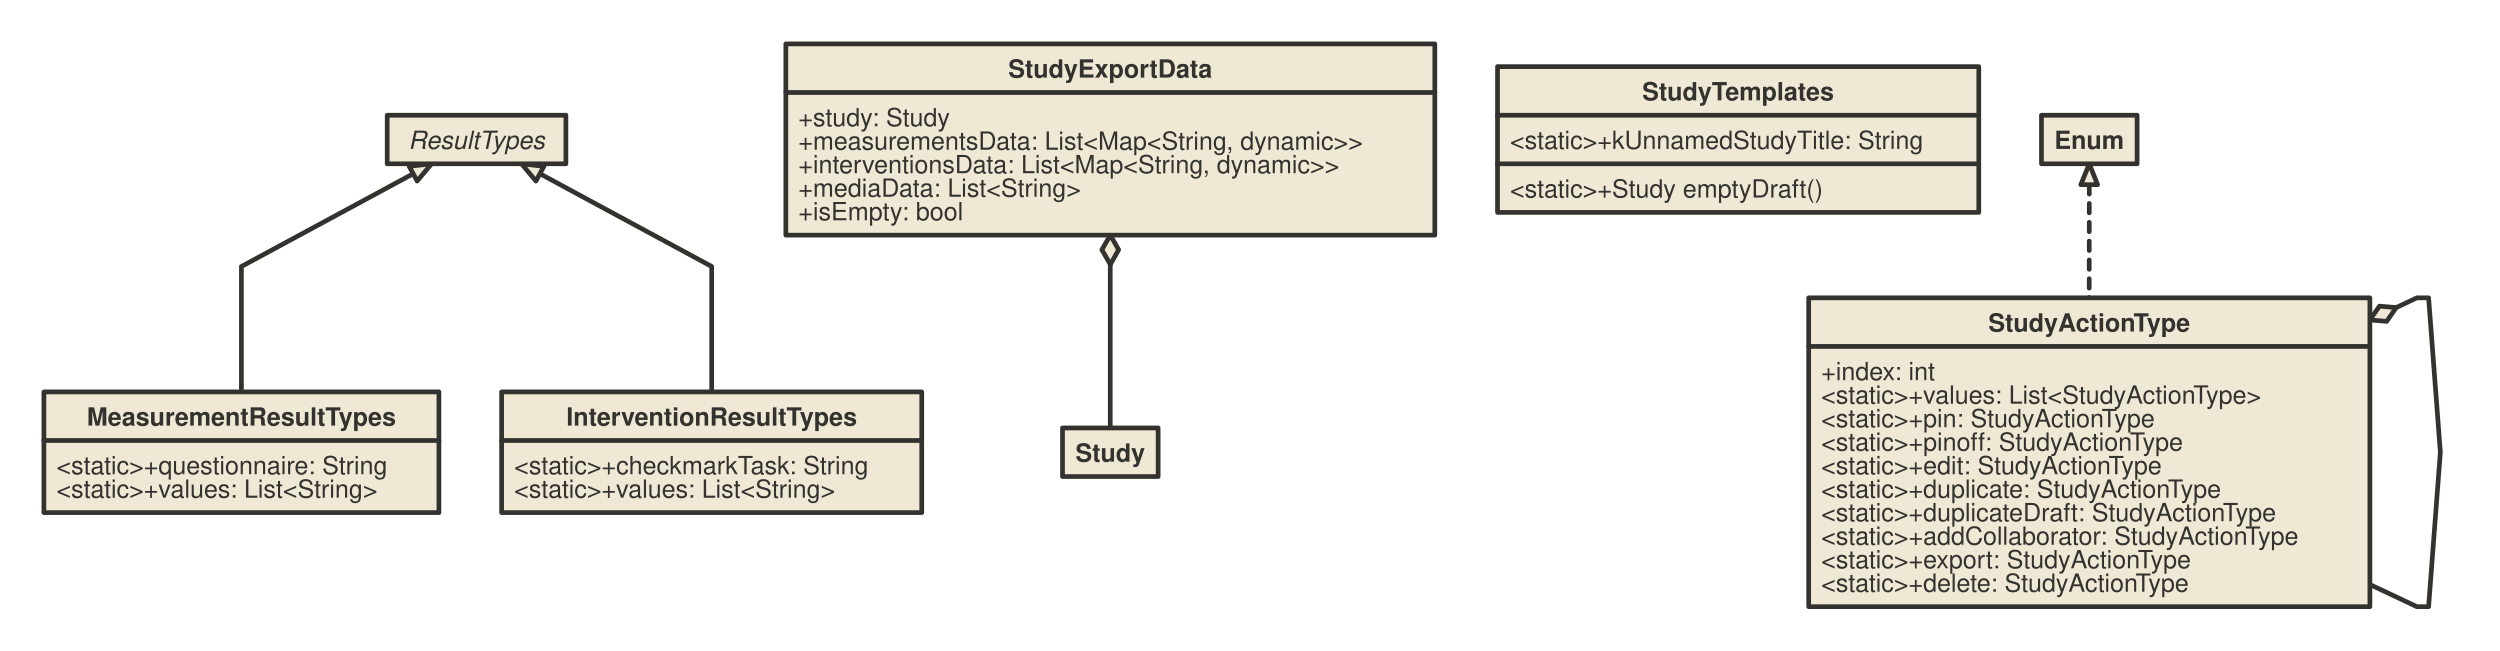
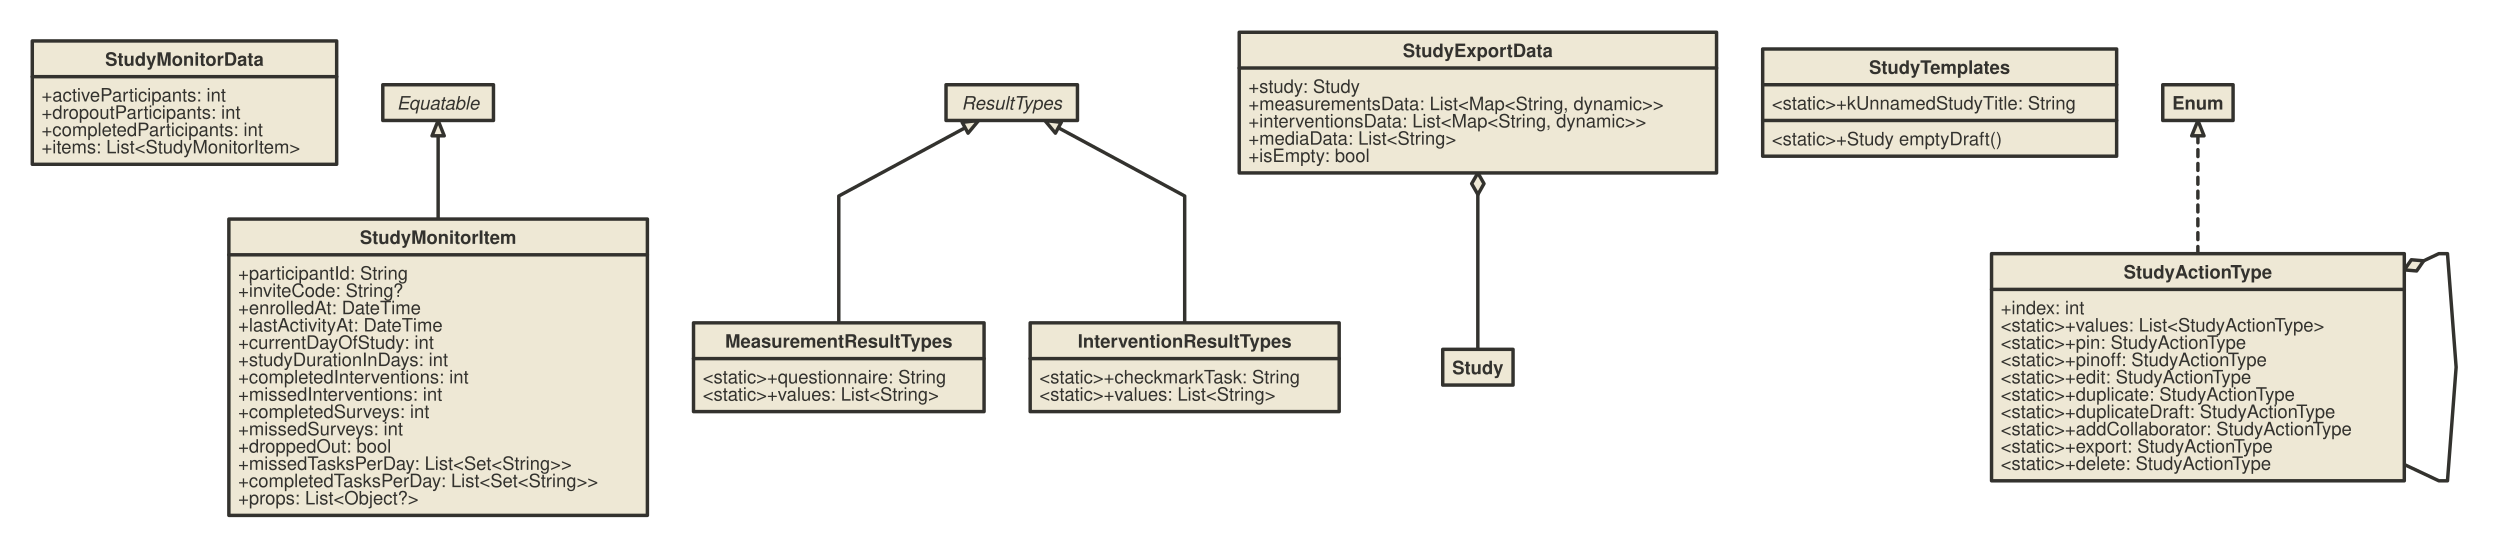
- <svg xmlns="http://www.w3.org/2000/svg" version="1.1" baseProfile="full" width="1594.8" height="415.0" viewbox="0 0 1594.75 415">
+ <svg xmlns="http://www.w3.org/2000/svg" version="1.1" baseProfile="full" width="2168.3" height="475.0" viewbox="0 0 2168.25 475">
  <g stroke-width="1.0" text-align="left" font="12pt Helvetica, Arial, sans-serif" font-size="12pt" font-family="Helvetica" font-weight="bold" font-style="normal">
    <g font-family="Helvetica" font-size="12pt" font-weight="bold" font-style="normal" stroke-width="3.0" stroke-linejoin="round" stroke-linecap="round" stroke="#33322E">
      <g stroke="transparent" fill="transparent">
-         <rect x="0.0" y="0.0" height="415.0" width="1594.8" stroke="none" />
+         <rect x="0.0" y="0.0" height="475.0" width="2168.3" stroke="none" />
      </g>
      <g transform="translate(8, 8)" fill="#33322E">
        <g transform="translate(20, 20)" fill="#eee8d5" font-family="Helvetica" font-size="12pt" font-weight="normal" font-style="normal">
-           <path d="M235.6 82.8 L126 142 L126 222 L126.0 222.0 " fill="none" />
-           <path d="M238.1 87.5 L235.6 82.8 L233.0 78.1 L247.3 76.5 Z" />
-           <path d="M316.4 82.8 L426 142 L426 222 L426.0 222.0 " fill="none" />
-           <path d="M319.0 78.1 L316.4 82.8 L313.9 87.5 L304.7 76.5 Z" />
-           <path d="M680.3 140.7 L680.25 142 L680.25 245 L680.3 245.0 " fill="none" />
+           <path d="M352.0 89.8 L352 142 L352 162 L352.0 162.0 " fill="none" />
+           <path d="M357.3 89.8 L352.0 89.8 L346.7 89.8 L352.0 76.5 Z" />
+           <path d="M809.1 82.8 L699.5 142 L699.5 252 L699.5 252.0 " fill="none" />
+           <path d="M811.6 87.5 L809.1 82.8 L806.5 78.1 L820.8 76.5 Z" />
+           <path d="M889.9 82.8 L999.5 142 L999.5 252 L999.5 252.0 " fill="none" />
+           <path d="M892.5 78.1 L889.9 82.8 L887.4 87.5 L878.2 76.5 Z" />
+           <path d="M1253.8 140.7 L1253.75 142 L1253.75 275 L1253.8 275.0 " fill="none" />
          <g fill="#eee8d5">
-             <path d="M685.6 131.3 L680.3 140.7 L674.9 131.3 L680.3 122.0 Z" />
-           </g>
-           <path d="M1500.6 168.2 L1513.75 162 L1521.25 162 L1521.25 162 L1528.75 260.5 L1528.75 260.5 L1521.25 359 L1521.25 359 L1513.75 359 L1513.75 359 L1483.75 344.861 L1483.8 344.9 " fill="none" />
+             <path d="M1259.1 131.3 L1253.8 140.7 L1248.4 131.3 L1253.8 122.0 Z" />
+           </g>
+           <path d="M2074.1 198.2 L2087.25 192 L2094.75 192 L2094.75 192 L2102.25 290.5 L2102.25 290.5 L2094.75 389 L2094.75 389 L2087.25 389 L2087.25 389 L2057.25 374.861 L2057.3 374.9 " fill="none" />
          <g fill="#eee8d5">
-             <path d="M1489.9 167.3 L1500.6 168.2 L1494.5 177.0 L1483.8 176.1 Z" />
+             <path d="M2063.4 197.3 L2074.1 198.2 L2068.0 207.0 L2057.3 206.1 Z" />
          </g>
          <g stroke-dasharray="6 6">
-             <path d="M1304.8 89.8 L1304.75 142 L1304.75 162 L1304.8 162.0 " fill="none" />
-           </g>
-           <path d="M1310.1 89.8 L1304.8 89.8 L1299.4 89.8 L1304.8 76.5 Z" />
+             <path d="M1878.3 89.8 L1878.25 142 L1878.25 192 L1878.3 192.0 " fill="none" />
+           </g>
+           <path d="M1883.6 89.8 L1878.3 89.8 L1872.9 89.8 L1878.3 76.5 Z" />
+           <g data-name="StudyMonitorData">
+             <g fill="#eee8d5" stroke="#33322E" data-name="StudyMonitorData">
+               <rect x="0.0" y="7.5" height="107.0" width="264.0" data-name="StudyMonitorData" />
+               <path d="M0.0 38.5 L264.0 38.5" fill="none" data-name="StudyMonitorData" />
+             </g>
+             <g transform="translate(0, 7.5)" font-family="Helvetica" font-size="12pt" font-weight="bold" font-style="normal" data-name="StudyMonitorData">
+               <g transform="translate(8, 8)" fill="#33322E" text-align="center" data-name="StudyMonitorData">
+                 <text x="124.0" y="13.5" stroke="none" text-anchor="middle" data-name="StudyMonitorData">StudyMonitorData</text>
+               </g>
+             </g>
+             <g transform="translate(0, 38.5)" font-family="Helvetica" font-size="12pt" font-weight="normal" font-style="normal" data-name="StudyMonitorData">
+               <g transform="translate(8, 8)" fill="#33322E" text-align="left" data-name="StudyMonitorData">
+                 <text x="0.0" y="13.5" stroke="none" data-name="StudyMonitorData">+activeParticipants: int</text>
+                 <text x="0.0" y="28.5" stroke="none" data-name="StudyMonitorData">+dropoutParticipants: int</text>
+                 <text x="0.0" y="43.5" stroke="none" data-name="StudyMonitorData">+completedParticipants: int</text>
+                 <text x="0.0" y="58.5" stroke="none" data-name="StudyMonitorData">+items: List&lt;StudyMonitorItem&gt;</text>
+               </g>
+             </g>
+           </g>
+           <g data-name="StudyMonitorItem">
+             <g fill="#eee8d5" stroke="#33322E" data-name="StudyMonitorItem">
+               <rect x="170.5" y="162.0" height="257.0" width="363.0" data-name="StudyMonitorItem" />
+               <path d="M170.5 193.0 L533.5 193.0" fill="none" data-name="StudyMonitorItem" />
+             </g>
+             <g transform="translate(170.5, 162)" font-family="Helvetica" font-size="12pt" font-weight="bold" font-style="normal" data-name="StudyMonitorItem">
+               <g transform="translate(8, 8)" fill="#33322E" text-align="center" data-name="StudyMonitorItem">
+                 <text x="173.5" y="13.5" stroke="none" text-anchor="middle" data-name="StudyMonitorItem">StudyMonitorItem</text>
+               </g>
+             </g>
+             <g transform="translate(170.5, 193)" font-family="Helvetica" font-size="12pt" font-weight="normal" font-style="normal" data-name="StudyMonitorItem">
+               <g transform="translate(8, 8)" fill="#33322E" text-align="left" data-name="StudyMonitorItem">
+                 <text x="0.0" y="13.5" stroke="none" data-name="StudyMonitorItem">+participantId: String</text>
+                 <text x="0.0" y="28.5" stroke="none" data-name="StudyMonitorItem">+inviteCode: String?</text>
+                 <text x="0.0" y="43.5" stroke="none" data-name="StudyMonitorItem">+enrolledAt: DateTime</text>
+                 <text x="0.0" y="58.5" stroke="none" data-name="StudyMonitorItem">+lastActivityAt: DateTime</text>
+                 <text x="0.0" y="73.5" stroke="none" data-name="StudyMonitorItem">+currentDayOfStudy: int</text>
+                 <text x="0.0" y="88.5" stroke="none" data-name="StudyMonitorItem">+studyDurationInDays: int</text>
+                 <text x="0.0" y="103.5" stroke="none" data-name="StudyMonitorItem">+completedInterventions: int</text>
+                 <text x="0.0" y="118.5" stroke="none" data-name="StudyMonitorItem">+missedInterventions: int</text>
+                 <text x="0.0" y="133.5" stroke="none" data-name="StudyMonitorItem">+completedSurveys: int</text>
+                 <text x="0.0" y="148.5" stroke="none" data-name="StudyMonitorItem">+missedSurveys: int</text>
+                 <text x="0.0" y="163.5" stroke="none" data-name="StudyMonitorItem">+droppedOut: bool</text>
+                 <text x="0.0" y="178.5" stroke="none" data-name="StudyMonitorItem">+missedTasksPerDay: List&lt;Set&lt;String&gt;&gt;</text>
+                 <text x="0.0" y="193.5" stroke="none" data-name="StudyMonitorItem">+completedTasksPerDay: List&lt;Set&lt;String&gt;&gt;</text>
+                 <text x="0.0" y="208.5" stroke="none" data-name="StudyMonitorItem">+props: List&lt;Object?&gt;</text>
+               </g>
+             </g>
+           </g>
+           <g data-name="Equatable">
+             <g fill="#eee8d5" stroke="#33322E" data-name="Equatable">
+               <rect x="304.0" y="45.5" height="31.0" width="96.0" data-name="Equatable" />
+             </g>
+             <g transform="translate(304, 45.5)" font-family="Helvetica" font-size="12pt" font-weight="normal" font-style="italic" data-name="Equatable">
+               <g transform="translate(8, 8)" fill="#33322E" text-align="center" data-name="Equatable">
+                 <text x="40.0" y="13.5" stroke="none" text-anchor="middle" data-name="Equatable">Equatable</text>
+               </g>
+             </g>
+           </g>
          <g data-name="ResultTypes">
            <g fill="#eee8d5" stroke="#33322E" data-name="ResultTypes">
-               <rect x="219.0" y="45.5" height="31.0" width="114.0" data-name="ResultTypes" />
-             </g>
-             <g transform="translate(219, 45.5)" font-family="Helvetica" font-size="12pt" font-weight="normal" font-style="italic" data-name="ResultTypes">
+               <rect x="792.5" y="45.5" height="31.0" width="114.0" data-name="ResultTypes" />
+             </g>
+             <g transform="translate(792.5, 45.5)" font-family="Helvetica" font-size="12pt" font-weight="normal" font-style="italic" data-name="ResultTypes">
              <g transform="translate(8, 8)" fill="#33322E" text-align="center" data-name="ResultTypes">
                <text x="49.0" y="13.5" stroke="none" text-anchor="middle" data-name="ResultTypes">ResultTypes</text>
              </g>
            </g>
          </g>
          <g data-name="MeasurementResultTypes">
            <g fill="#eee8d5" stroke="#33322E" data-name="MeasurementResultTypes">
-               <rect x="0.0" y="222.0" height="77.0" width="252.0" data-name="MeasurementResultTypes" />
-               <path d="M0.0 253.0 L252.0 253.0" fill="none" data-name="MeasurementResultTypes" />
-             </g>
-             <g transform="translate(0, 222)" font-family="Helvetica" font-size="12pt" font-weight="bold" font-style="normal" data-name="MeasurementResultTypes">
+               <rect x="573.5" y="252.0" height="77.0" width="252.0" data-name="MeasurementResultTypes" />
+               <path d="M573.5 283.0 L825.5 283.0" fill="none" data-name="MeasurementResultTypes" />
+             </g>
+             <g transform="translate(573.5, 252)" font-family="Helvetica" font-size="12pt" font-weight="bold" font-style="normal" data-name="MeasurementResultTypes">
              <g transform="translate(8, 8)" fill="#33322E" text-align="center" data-name="MeasurementResultTypes">
                <text x="118.0" y="13.5" stroke="none" text-anchor="middle" data-name="MeasurementResultTypes">MeasurementResultTypes</text>
              </g>
            </g>
-             <g transform="translate(0, 253)" font-family="Helvetica" font-size="12pt" font-weight="normal" font-style="normal" data-name="MeasurementResultTypes">
+             <g transform="translate(573.5, 283)" font-family="Helvetica" font-size="12pt" font-weight="normal" font-style="normal" data-name="MeasurementResultTypes">
              <g transform="translate(8, 8)" fill="#33322E" text-align="left" data-name="MeasurementResultTypes">
                <text x="0.0" y="13.5" stroke="none" data-name="MeasurementResultTypes">&lt;static&gt;+questionnaire: String</text>
                <text x="0.0" y="28.5" stroke="none" data-name="MeasurementResultTypes">&lt;static&gt;+values: List&lt;String&gt;</text>
              </g>
            </g>
          </g>
          <g data-name="InterventionResultTypes">
            <g fill="#eee8d5" stroke="#33322E" data-name="InterventionResultTypes">
-               <rect x="292.0" y="222.0" height="77.0" width="268.0" data-name="InterventionResultTypes" />
-               <path d="M292.0 253.0 L560.0 253.0" fill="none" data-name="InterventionResultTypes" />
-             </g>
-             <g transform="translate(292, 222)" font-family="Helvetica" font-size="12pt" font-weight="bold" font-style="normal" data-name="InterventionResultTypes">
+               <rect x="865.5" y="252.0" height="77.0" width="268.0" data-name="InterventionResultTypes" />
+               <path d="M865.5 283.0 L1133.5 283.0" fill="none" data-name="InterventionResultTypes" />
+             </g>
+             <g transform="translate(865.5, 252)" font-family="Helvetica" font-size="12pt" font-weight="bold" font-style="normal" data-name="InterventionResultTypes">
              <g transform="translate(8, 8)" fill="#33322E" text-align="center" data-name="InterventionResultTypes">
                <text x="126.0" y="13.5" stroke="none" text-anchor="middle" data-name="InterventionResultTypes">InterventionResultTypes</text>
              </g>
            </g>
-             <g transform="translate(292, 253)" font-family="Helvetica" font-size="12pt" font-weight="normal" font-style="normal" data-name="InterventionResultTypes">
+             <g transform="translate(865.5, 283)" font-family="Helvetica" font-size="12pt" font-weight="normal" font-style="normal" data-name="InterventionResultTypes">
              <g transform="translate(8, 8)" fill="#33322E" text-align="left" data-name="InterventionResultTypes">
                <text x="0.0" y="13.5" stroke="none" data-name="InterventionResultTypes">&lt;static&gt;+checkmarkTask: String</text>
                <text x="0.0" y="28.5" stroke="none" data-name="InterventionResultTypes">&lt;static&gt;+values: List&lt;String&gt;</text>
              </g>
            </g>
          </g>
          <g data-name="StudyExportData">
            <g fill="#eee8d5" stroke="#33322E" data-name="StudyExportData">
-               <rect x="473.3" y="0.0" height="122.0" width="414.0" data-name="StudyExportData" />
-               <path d="M473.3 31.0 L887.3 31.0" fill="none" data-name="StudyExportData" />
-             </g>
-             <g transform="translate(473.25, 0)" font-family="Helvetica" font-size="12pt" font-weight="bold" font-style="normal" data-name="StudyExportData">
+               <rect x="1046.8" y="0.0" height="122.0" width="414.0" data-name="StudyExportData" />
+               <path d="M1046.8 31.0 L1460.8 31.0" fill="none" data-name="StudyExportData" />
+             </g>
+             <g transform="translate(1046.75, 0)" font-family="Helvetica" font-size="12pt" font-weight="bold" font-style="normal" data-name="StudyExportData">
              <g transform="translate(8, 8)" fill="#33322E" text-align="center" data-name="StudyExportData">
                <text x="199.0" y="13.5" stroke="none" text-anchor="middle" data-name="StudyExportData">StudyExportData</text>
              </g>
            </g>
-             <g transform="translate(473.25, 31)" font-family="Helvetica" font-size="12pt" font-weight="normal" font-style="normal" data-name="StudyExportData">
+             <g transform="translate(1046.75, 31)" font-family="Helvetica" font-size="12pt" font-weight="normal" font-style="normal" data-name="StudyExportData">
              <g transform="translate(8, 8)" fill="#33322E" text-align="left" data-name="StudyExportData">
                <text x="0.0" y="13.5" stroke="none" data-name="StudyExportData">+study: Study</text>
                <text x="0.0" y="28.5" stroke="none" data-name="StudyExportData">+measurementsData: List&lt;Map&lt;String, dynamic&gt;&gt;</text>
                <text x="0.0" y="43.5" stroke="none" data-name="StudyExportData">+interventionsData: List&lt;Map&lt;String, dynamic&gt;&gt;</text>
                <text x="0.0" y="58.5" stroke="none" data-name="StudyExportData">+mediaData: List&lt;String&gt;</text>
                <text x="0.0" y="73.5" stroke="none" data-name="StudyExportData">+isEmpty: bool</text>
              </g>
            </g>
          </g>
          <g data-name="Study">
            <g fill="#eee8d5" stroke="#33322E" data-name="Study">
-               <rect x="649.8" y="245.0" height="31.0" width="61.0" data-name="Study" />
-             </g>
-             <g transform="translate(649.75, 245)" font-family="Helvetica" font-size="12pt" font-weight="bold" font-style="normal" data-name="Study">
+               <rect x="1223.3" y="275.0" height="31.0" width="61.0" data-name="Study" />
+             </g>
+             <g transform="translate(1223.25, 275)" font-family="Helvetica" font-size="12pt" font-weight="bold" font-style="normal" data-name="Study">
              <g transform="translate(8, 8)" fill="#33322E" text-align="center" data-name="Study">
                <text x="22.5" y="13.5" stroke="none" text-anchor="middle" data-name="Study">Study</text>
              </g>
            </g>
          </g>
          <g data-name="StudyTemplates">
            <g fill="#eee8d5" stroke="#33322E" data-name="StudyTemplates">
-               <rect x="927.3" y="14.5" height="93.0" width="307.0" data-name="StudyTemplates" />
-               <path d="M927.3 45.5 L1234.3 45.5" fill="none" data-name="StudyTemplates" />
-               <path d="M927.3 76.5 L1234.3 76.5" fill="none" data-name="StudyTemplates" />
-             </g>
-             <g transform="translate(927.25, 14.5)" font-family="Helvetica" font-size="12pt" font-weight="bold" font-style="normal" data-name="StudyTemplates">
+               <rect x="1500.8" y="14.5" height="93.0" width="307.0" data-name="StudyTemplates" />
+               <path d="M1500.8 45.5 L1807.8 45.5" fill="none" data-name="StudyTemplates" />
+               <path d="M1500.8 76.5 L1807.8 76.5" fill="none" data-name="StudyTemplates" />
+             </g>
+             <g transform="translate(1500.75, 14.5)" font-family="Helvetica" font-size="12pt" font-weight="bold" font-style="normal" data-name="StudyTemplates">
              <g transform="translate(8, 8)" fill="#33322E" text-align="center" data-name="StudyTemplates">
                <text x="145.5" y="13.5" stroke="none" text-anchor="middle" data-name="StudyTemplates">StudyTemplates</text>
              </g>
            </g>
-             <g transform="translate(927.25, 45.5)" font-family="Helvetica" font-size="12pt" font-weight="normal" font-style="normal" data-name="StudyTemplates">
+             <g transform="translate(1500.75, 45.5)" font-family="Helvetica" font-size="12pt" font-weight="normal" font-style="normal" data-name="StudyTemplates">
              <g transform="translate(8, 8)" fill="#33322E" text-align="left" data-name="StudyTemplates">
                <text x="0.0" y="13.5" stroke="none" data-name="StudyTemplates">&lt;static&gt;+kUnnamedStudyTitle: String</text>
              </g>
            </g>
-             <g transform="translate(927.25, 76.5)" font-family="Helvetica" font-size="12pt" font-weight="normal" font-style="normal" data-name="StudyTemplates">
+             <g transform="translate(1500.75, 76.5)" font-family="Helvetica" font-size="12pt" font-weight="normal" font-style="normal" data-name="StudyTemplates">
              <g transform="translate(8, 8)" fill="#33322E" text-align="left" data-name="StudyTemplates">
                <text x="0.0" y="13.5" stroke="none" data-name="StudyTemplates">&lt;static&gt;+Study emptyDraft()</text>
              </g>
            </g>
          </g>
          <g data-name="StudyActionType">
            <g fill="#eee8d5" stroke="#33322E" data-name="StudyActionType">
-               <rect x="1125.8" y="162.0" height="197.0" width="358.0" data-name="StudyActionType" />
-               <path d="M1125.8 193.0 L1483.8 193.0" fill="none" data-name="StudyActionType" />
-             </g>
-             <g transform="translate(1125.75, 162)" font-family="Helvetica" font-size="12pt" font-weight="bold" font-style="normal" data-name="StudyActionType">
+               <rect x="1699.3" y="192.0" height="197.0" width="358.0" data-name="StudyActionType" />
+               <path d="M1699.3 223.0 L2057.3 223.0" fill="none" data-name="StudyActionType" />
+             </g>
+             <g transform="translate(1699.25, 192)" font-family="Helvetica" font-size="12pt" font-weight="bold" font-style="normal" data-name="StudyActionType">
              <g transform="translate(8, 8)" fill="#33322E" text-align="center" data-name="StudyActionType">
                <text x="171.0" y="13.5" stroke="none" text-anchor="middle" data-name="StudyActionType">StudyActionType</text>
              </g>
            </g>
-             <g transform="translate(1125.75, 193)" font-family="Helvetica" font-size="12pt" font-weight="normal" font-style="normal" data-name="StudyActionType">
+             <g transform="translate(1699.25, 223)" font-family="Helvetica" font-size="12pt" font-weight="normal" font-style="normal" data-name="StudyActionType">
              <g transform="translate(8, 8)" fill="#33322E" text-align="left" data-name="StudyActionType">
                <text x="0.0" y="13.5" stroke="none" data-name="StudyActionType">+index: int</text>
                <text x="0.0" y="28.5" stroke="none" data-name="StudyActionType">&lt;static&gt;+values: List&lt;StudyActionType&gt;</text>
                <text x="0.0" y="43.5" stroke="none" data-name="StudyActionType">&lt;static&gt;+pin: StudyActionType</text>
                <text x="0.0" y="58.5" stroke="none" data-name="StudyActionType">&lt;static&gt;+pinoff: StudyActionType</text>
                <text x="0.0" y="73.5" stroke="none" data-name="StudyActionType">&lt;static&gt;+edit: StudyActionType</text>
                <text x="0.0" y="88.5" stroke="none" data-name="StudyActionType">&lt;static&gt;+duplicate: StudyActionType</text>
                <text x="0.0" y="103.5" stroke="none" data-name="StudyActionType">&lt;static&gt;+duplicateDraft: StudyActionType</text>
                <text x="0.0" y="118.5" stroke="none" data-name="StudyActionType">&lt;static&gt;+addCollaborator: StudyActionType</text>
                <text x="0.0" y="133.5" stroke="none" data-name="StudyActionType">&lt;static&gt;+export: StudyActionType</text>
                <text x="0.0" y="148.5" stroke="none" data-name="StudyActionType">&lt;static&gt;+delete: StudyActionType</text>
              </g>
            </g>
          </g>
          <g data-name="Enum">
            <g fill="#eee8d5" stroke="#33322E" data-name="Enum">
-               <rect x="1274.3" y="45.5" height="31.0" width="61.0" data-name="Enum" />
-             </g>
-             <g transform="translate(1274.25, 45.5)" font-family="Helvetica" font-size="12pt" font-weight="bold" font-style="normal" data-name="Enum">
+               <rect x="1847.8" y="45.5" height="31.0" width="61.0" data-name="Enum" />
+             </g>
+             <g transform="translate(1847.75, 45.5)" font-family="Helvetica" font-size="12pt" font-weight="bold" font-style="normal" data-name="Enum">
              <g transform="translate(8, 8)" fill="#33322E" text-align="center" data-name="Enum">
                <text x="22.5" y="13.5" stroke="none" text-anchor="middle" data-name="Enum">Enum</text>
              </g>
            </g>
          </g>
        </g>
      </g>
    </g>
  </g>
</svg>
